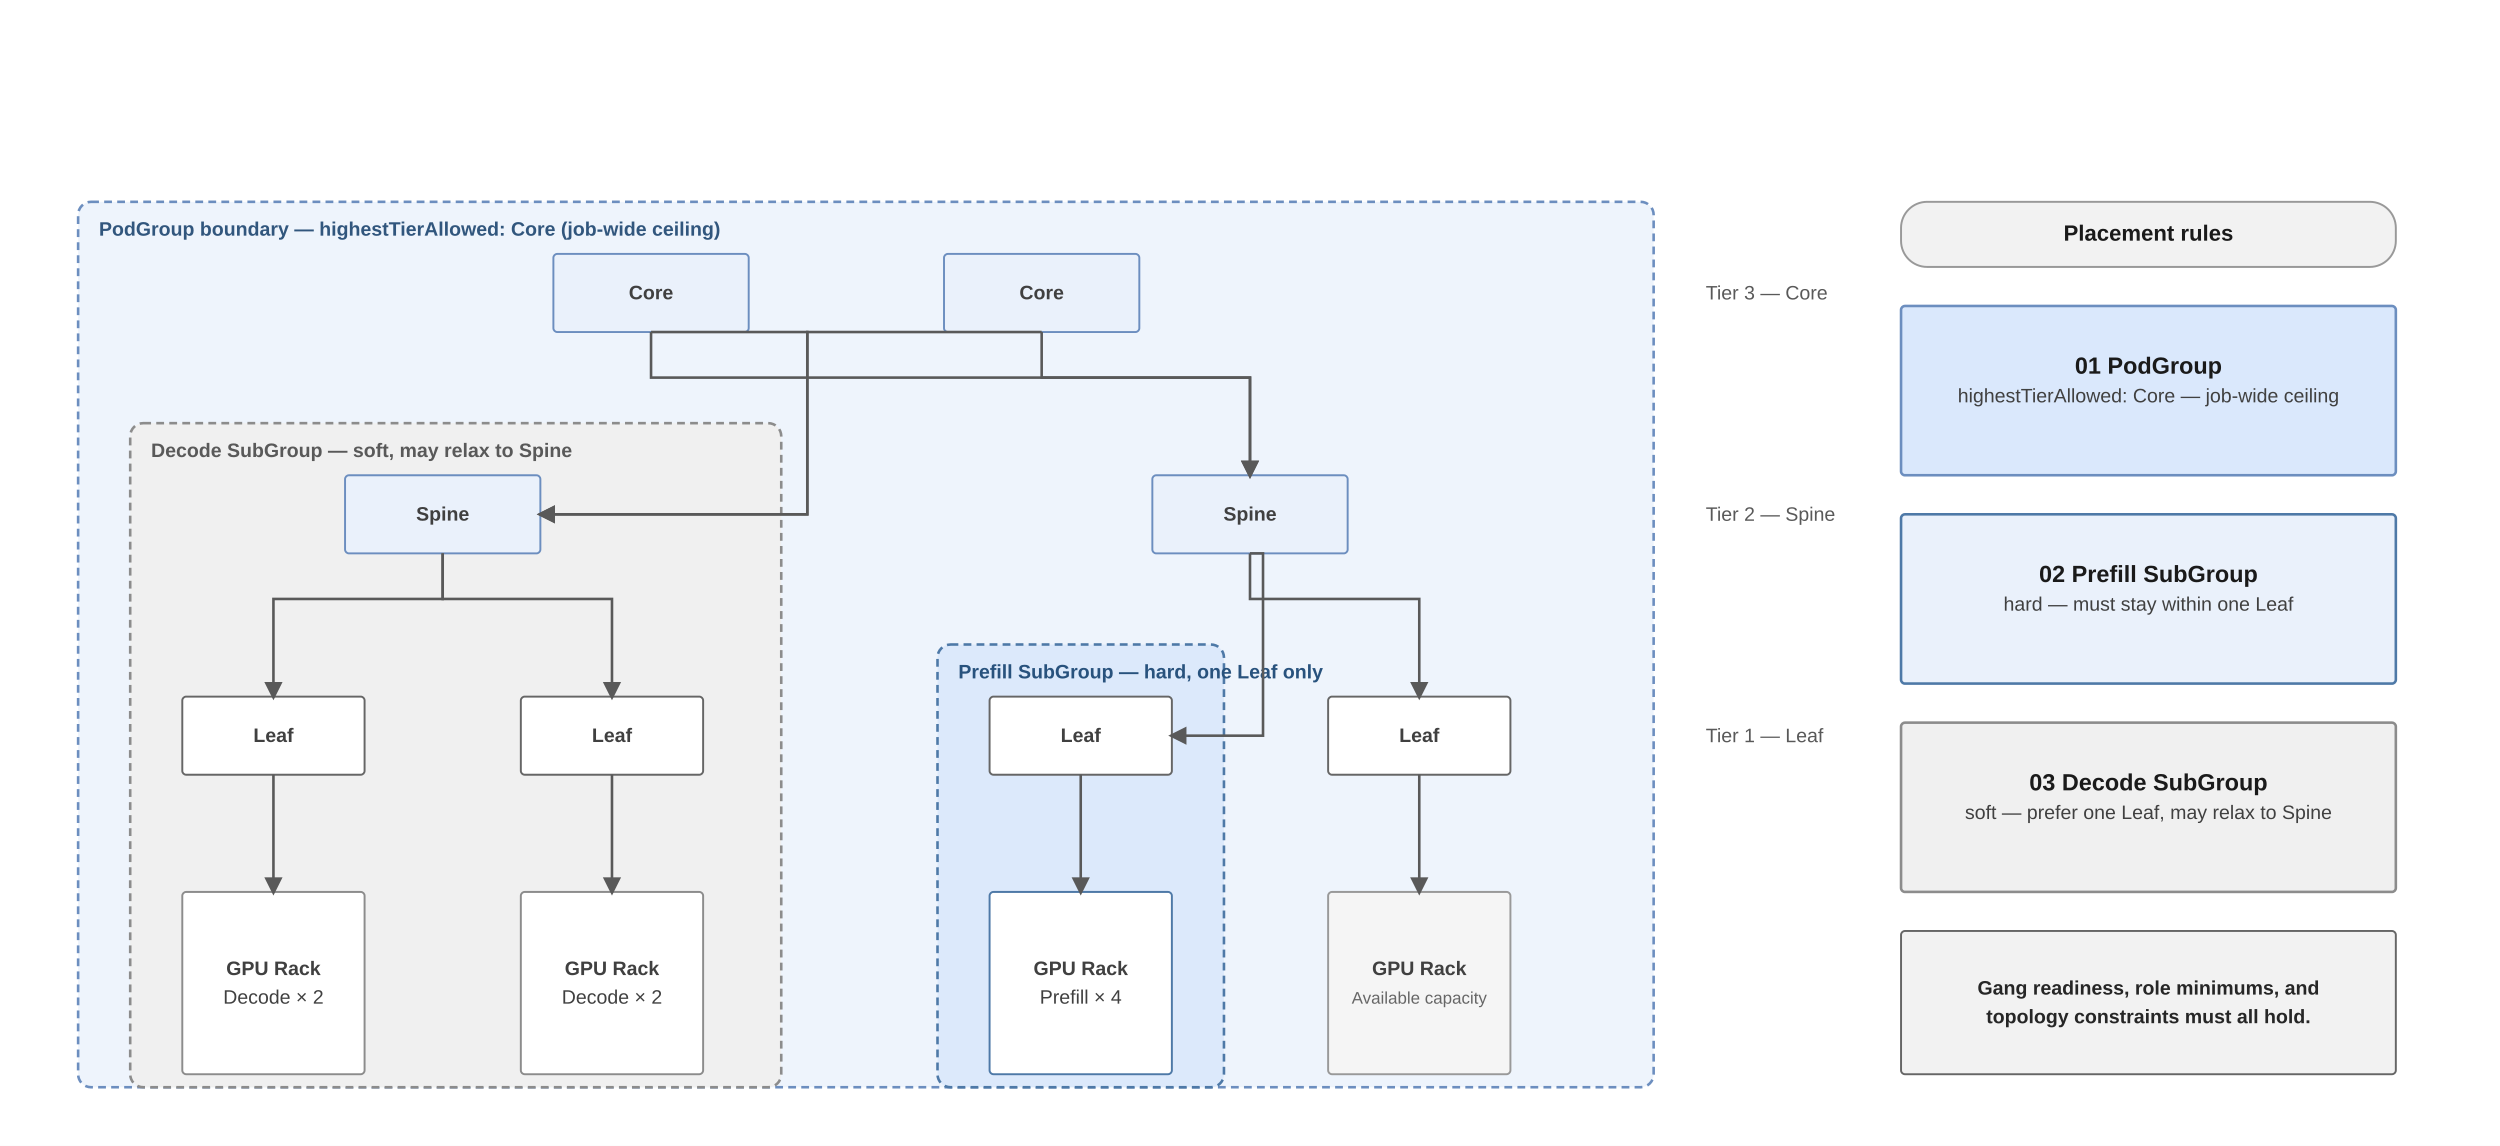
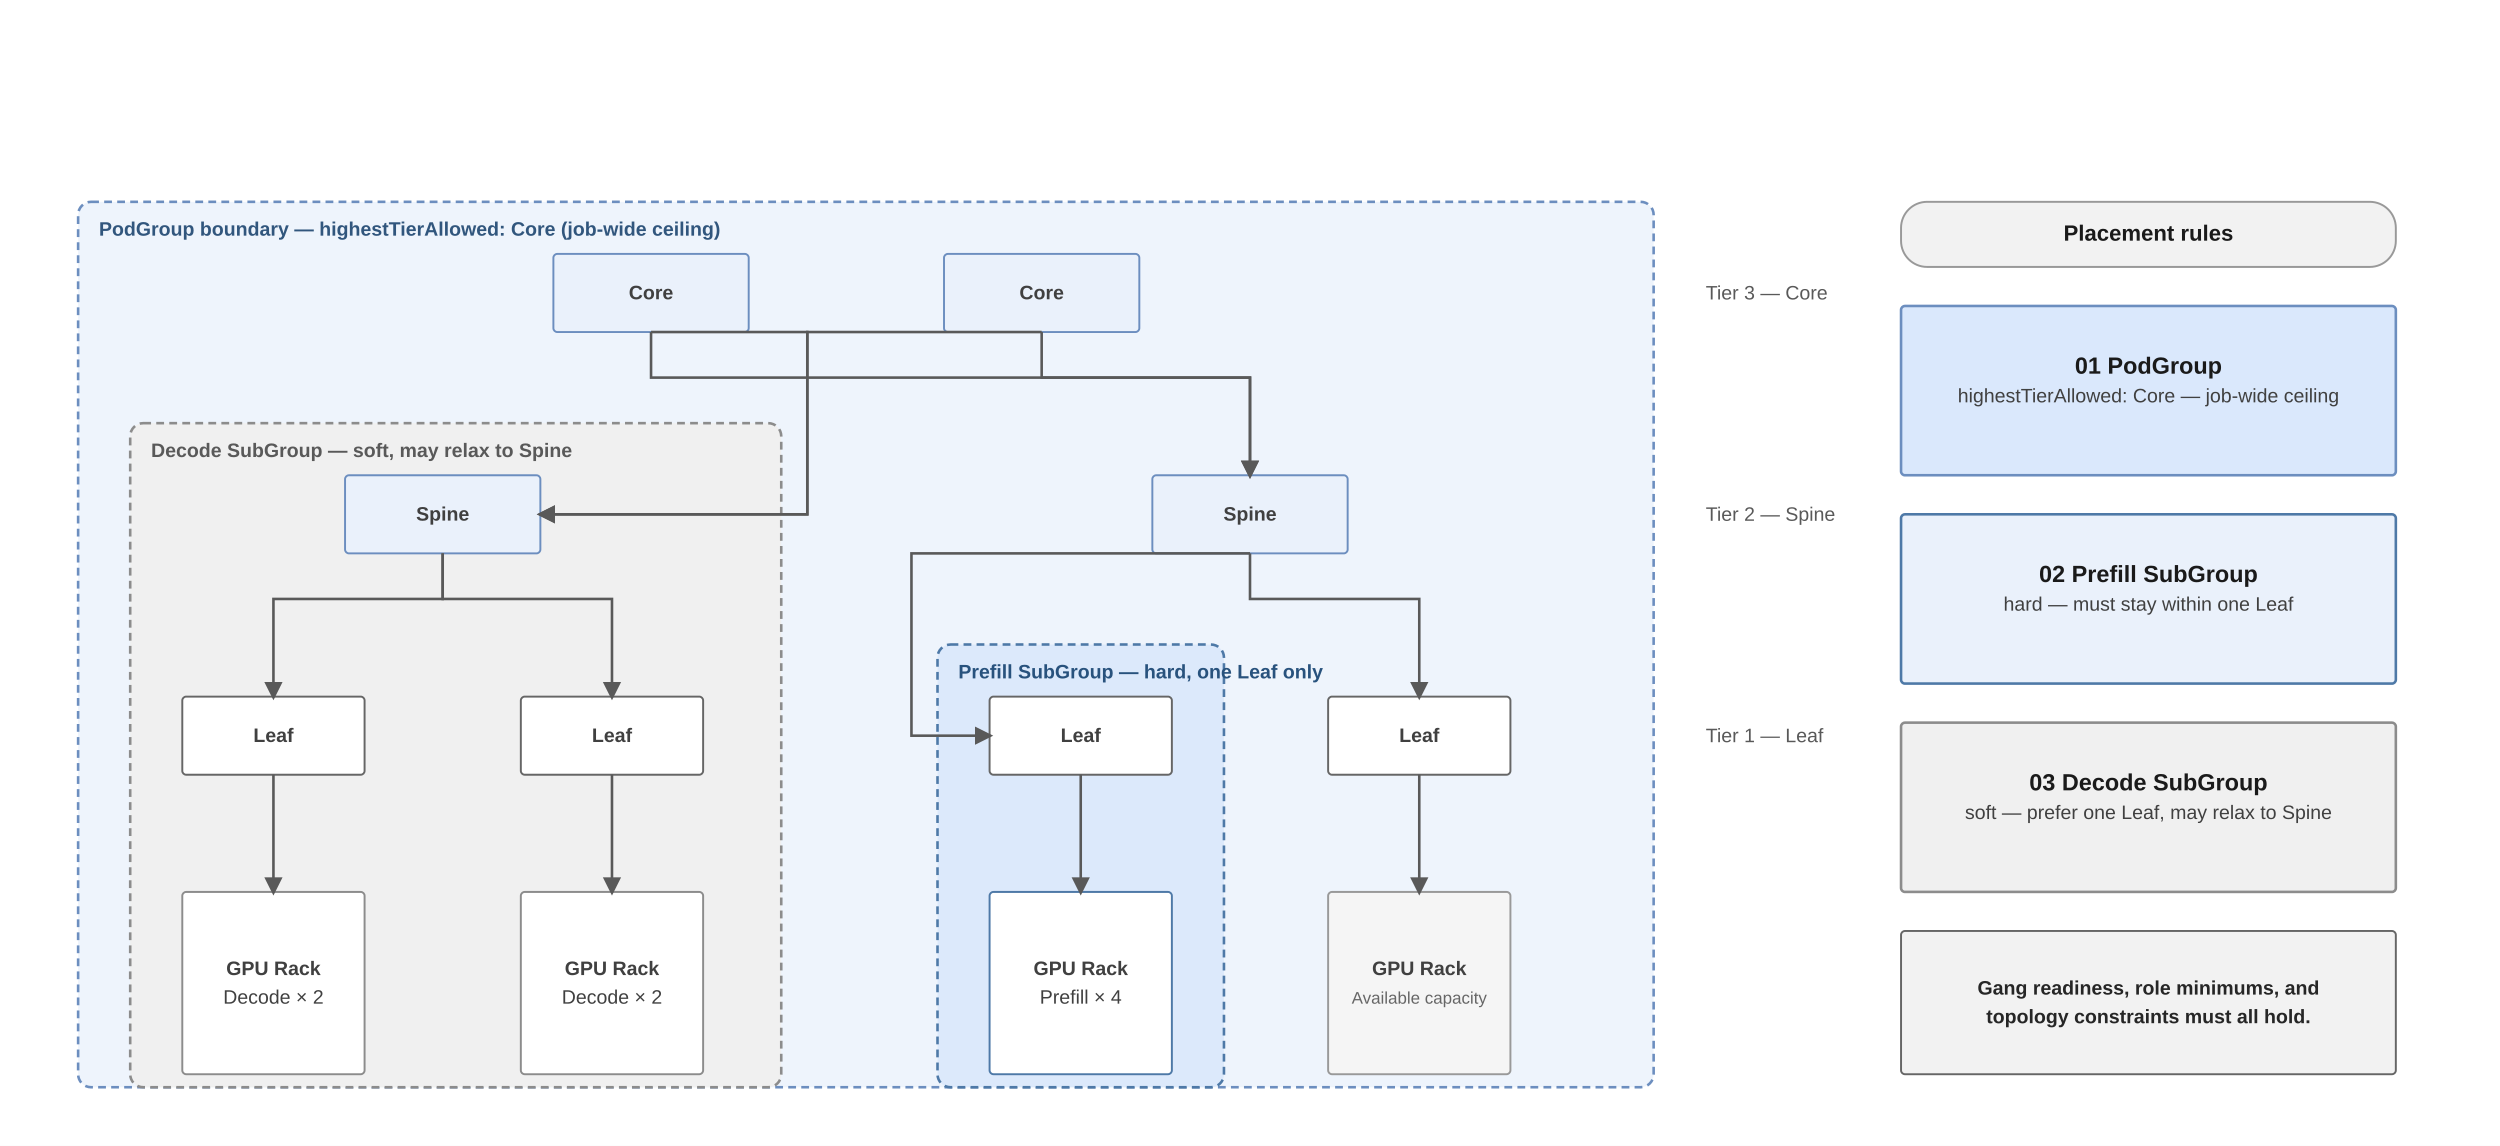
<svg xmlns="http://www.w3.org/2000/svg" width="1920" height="880" viewBox="0 0 1920 880">
  <defs>
    <marker id="arrow" viewBox="0 0 10 10" refX="8" refY="5" markerWidth="7" markerHeight="7" orient="auto">
      <path d="M0 0L10 5L0 10z" fill="#595959" />
    </marker>
    <style>text{font-family:Arial,Helvetica,sans-serif;}</style>
  </defs>
  <rect x="0" y="0" width="1920" height="880" fill="#ffffff" />
  <rect x="60" y="155" width="1210" height="680" rx="10" fill="#eef4fc" stroke="#6c8ebf" stroke-width="2" stroke-dasharray="6,4" />
  <text x="76" y="181" font-size="15" font-weight="700" fill="#31567d">PodGroup boundary — highestTierAllowed: Core (job-wide ceiling)</text>
  <rect x="100" y="325" width="500" height="510" rx="10" fill="#f0f0f0" stroke="#8c8c8c" stroke-width="2" stroke-dasharray="6,4" />
  <text x="116" y="351" font-size="15" font-weight="700" fill="#595959">Decode SubGroup — soft, may relax to Spine</text>
  <rect x="720" y="495" width="220" height="340" rx="10" fill="#dce9fb" stroke="#4e79a7" stroke-width="2" stroke-dasharray="6,4" />
  <text x="736" y="521" font-size="15" font-weight="700" fill="#28527d">Prefill SubGroup — hard, one Leaf only</text>
  <rect x="425" y="195" width="150" height="60" rx="3" fill="#eaf1fb" stroke="#6c8ebf" stroke-width="1.5" />
  <text x="500.0" y="229.84" font-size="15" font-weight="700" fill="#404040" text-anchor="middle">Core</text>
  <rect x="725" y="195" width="150" height="60" rx="3" fill="#eaf1fb" stroke="#6c8ebf" stroke-width="1.5" />
  <text x="800.0" y="229.84" font-size="15" font-weight="700" fill="#404040" text-anchor="middle">Core</text>
  <rect x="265.0" y="365" width="150" height="60" rx="3" fill="#eaf1fb" stroke="#6c8ebf" stroke-width="1.5" />
  <text x="340.0" y="399.84" font-size="15" font-weight="700" fill="#404040" text-anchor="middle">Spine</text>
  <rect x="885.0" y="365" width="150" height="60" rx="3" fill="#eaf1fb" stroke="#6c8ebf" stroke-width="1.5" />
  <text x="960.0" y="399.84" font-size="15" font-weight="700" fill="#404040" text-anchor="middle">Spine</text>
  <rect x="140" y="535" width="140" height="60" rx="3" fill="#ffffff" stroke="#666666" stroke-width="1.5" />
  <text x="210.0" y="569.84" font-size="15" font-weight="700" fill="#404040" text-anchor="middle">Leaf</text>
  <rect x="400" y="535" width="140" height="60" rx="3" fill="#ffffff" stroke="#666666" stroke-width="1.5" />
  <text x="470.0" y="569.84" font-size="15" font-weight="700" fill="#404040" text-anchor="middle">Leaf</text>
  <rect x="760" y="535" width="140" height="60" rx="3" fill="#ffffff" stroke="#666666" stroke-width="1.5" />
  <text x="830.0" y="569.84" font-size="15" font-weight="700" fill="#404040" text-anchor="middle">Leaf</text>
  <rect x="1020" y="535" width="140" height="60" rx="3" fill="#ffffff" stroke="#666666" stroke-width="1.5" />
  <text x="1090.0" y="569.84" font-size="15" font-weight="700" fill="#404040" text-anchor="middle">Leaf</text>
  <rect x="140" y="685" width="140" height="140" rx="3" fill="#ffffff" stroke="#8c8c8c" stroke-width="1.5" />
  <text x="210.0" y="748.84" font-size="15" font-weight="700" fill="#404040" text-anchor="middle">GPU Rack</text>
  <text x="210.0" y="770.84" font-size="15" font-weight="400" fill="#404040" text-anchor="middle">Decode × 2</text>
  <rect x="400" y="685" width="140" height="140" rx="3" fill="#ffffff" stroke="#8c8c8c" stroke-width="1.5" />
  <text x="470.0" y="748.84" font-size="15" font-weight="700" fill="#404040" text-anchor="middle">GPU Rack</text>
  <text x="470.0" y="770.84" font-size="15" font-weight="400" fill="#404040" text-anchor="middle">Decode × 2</text>
  <rect x="760" y="685" width="140" height="140" rx="3" fill="#ffffff" stroke="#4e79a7" stroke-width="1.5" />
  <text x="830.0" y="748.84" font-size="15" font-weight="700" fill="#404040" text-anchor="middle">GPU Rack</text>
  <text x="830.0" y="770.84" font-size="15" font-weight="400" fill="#404040" text-anchor="middle">Prefill × 4</text>
  <rect x="1020" y="685" width="140" height="140" rx="3" fill="#f5f5f5" stroke="#999999" stroke-width="1.5" />
  <text x="1090.0" y="748.84" font-size="15" font-weight="700" fill="#404040" text-anchor="middle">GPU Rack</text>
  <text x="1090.0" y="770.84" font-size="13" font-weight="400" fill="#666666" text-anchor="middle">Available capacity</text>
  <rect x="1460" y="155" width="380" height="50" rx="20" fill="#f2f2f2" stroke="#999999" stroke-width="1.5" />
  <text x="1650.0" y="184.84" font-size="17" font-weight="700" fill="#1a1a1a" text-anchor="middle">Placement rules</text>
  <rect x="1460" y="235" width="380" height="130" rx="3" fill="#dae8fc" stroke="#6c8ebf" stroke-width="2" />
  <text x="1650.0" y="287" font-size="18" font-weight="700" fill="#1a1a1a" text-anchor="middle">01   PodGroup</text>
  <text x="1650.0" y="309" font-size="15" font-weight="400" fill="#404040" text-anchor="middle">highestTierAllowed: Core — job-wide ceiling</text>
  <rect x="1460" y="395" width="380" height="130" rx="3" fill="#eaf1fb" stroke="#4e79a7" stroke-width="2" />
  <text x="1650.0" y="447" font-size="18" font-weight="700" fill="#1a1a1a" text-anchor="middle">02   Prefill SubGroup</text>
  <text x="1650.0" y="469" font-size="15" font-weight="400" fill="#404040" text-anchor="middle">hard — must stay within one Leaf</text>
  <rect x="1460" y="555" width="380" height="130" rx="3" fill="#f0f0f0" stroke="#8c8c8c" stroke-width="2" />
  <text x="1650.0" y="607" font-size="18" font-weight="700" fill="#1a1a1a" text-anchor="middle">03   Decode SubGroup</text>
  <text x="1650.0" y="629" font-size="15" font-weight="400" fill="#404040" text-anchor="middle">soft — prefer one Leaf, may relax to Spine</text>
  <rect x="1460" y="715" width="380" height="110" rx="3" fill="#f2f2f2" stroke="#666666" stroke-width="1.5" />
  <text x="1650.0" y="763.84" font-size="15" font-weight="700" fill="#262626" text-anchor="middle">Gang readiness, role minimums, and</text>
  <text x="1650.0" y="785.84" font-size="15" font-weight="700" fill="#262626" text-anchor="middle">topology constraints must all hold.</text>
  <path d="M500.0 255L620.0 255L620.0 395L415.0 395" fill="none" stroke="#595959" stroke-width="2" marker-end="url(#arrow)" />
  <path d="M500.0 255L500.0 290L960.0 290L960.0 365" fill="none" stroke="#595959" stroke-width="2" marker-end="url(#arrow)" />
  <path d="M800.0 255L620.0 255L620.0 395L415.0 395" fill="none" stroke="#595959" stroke-width="2" marker-end="url(#arrow)" />
  <path d="M800.0 255L800.0 290L960.0 290L960.0 365" fill="none" stroke="#595959" stroke-width="2" marker-end="url(#arrow)" />
  <path d="M340.0 425L340.0 460L210.0 460L210.0 535" fill="none" stroke="#595959" stroke-width="2" marker-end="url(#arrow)" />
  <path d="M340.0 425L340.0 460L470.0 460L470.0 535" fill="none" stroke="#595959" stroke-width="2" marker-end="url(#arrow)" />
-   <path d="M960.0 425L970.0 425L970.0 565L900.0 565" fill="none" stroke="#595959" stroke-width="2" marker-end="url(#arrow)" />
+   <path d="M960.0 425L700.0 425L700.0 565L760.0 565" fill="none" stroke="#595959" stroke-width="2" marker-end="url(#arrow)" />
  <path d="M960.0 425L960.0 460L1090.0 460L1090.0 535" fill="none" stroke="#595959" stroke-width="2" marker-end="url(#arrow)" />
  <path d="M210.0 595L210.0 685" fill="none" stroke="#595959" stroke-width="2" marker-end="url(#arrow)" />
  <path d="M470.0 595L470.0 685" fill="none" stroke="#595959" stroke-width="2" marker-end="url(#arrow)" />
  <path d="M830.0 595L830.0 685" fill="none" stroke="#595959" stroke-width="2" marker-end="url(#arrow)" />
  <path d="M1090.0 595L1090.0 685" fill="none" stroke="#595959" stroke-width="2" marker-end="url(#arrow)" />
  <text x="1310" y="230" font-size="15" fill="#595959" text-anchor="start">Tier 3 — Core</text>
  <text x="1310" y="400" font-size="15" fill="#595959" text-anchor="start">Tier 2 — Spine</text>
  <text x="1310" y="570" font-size="15" fill="#595959" text-anchor="start">Tier 1 — Leaf</text>
</svg>
